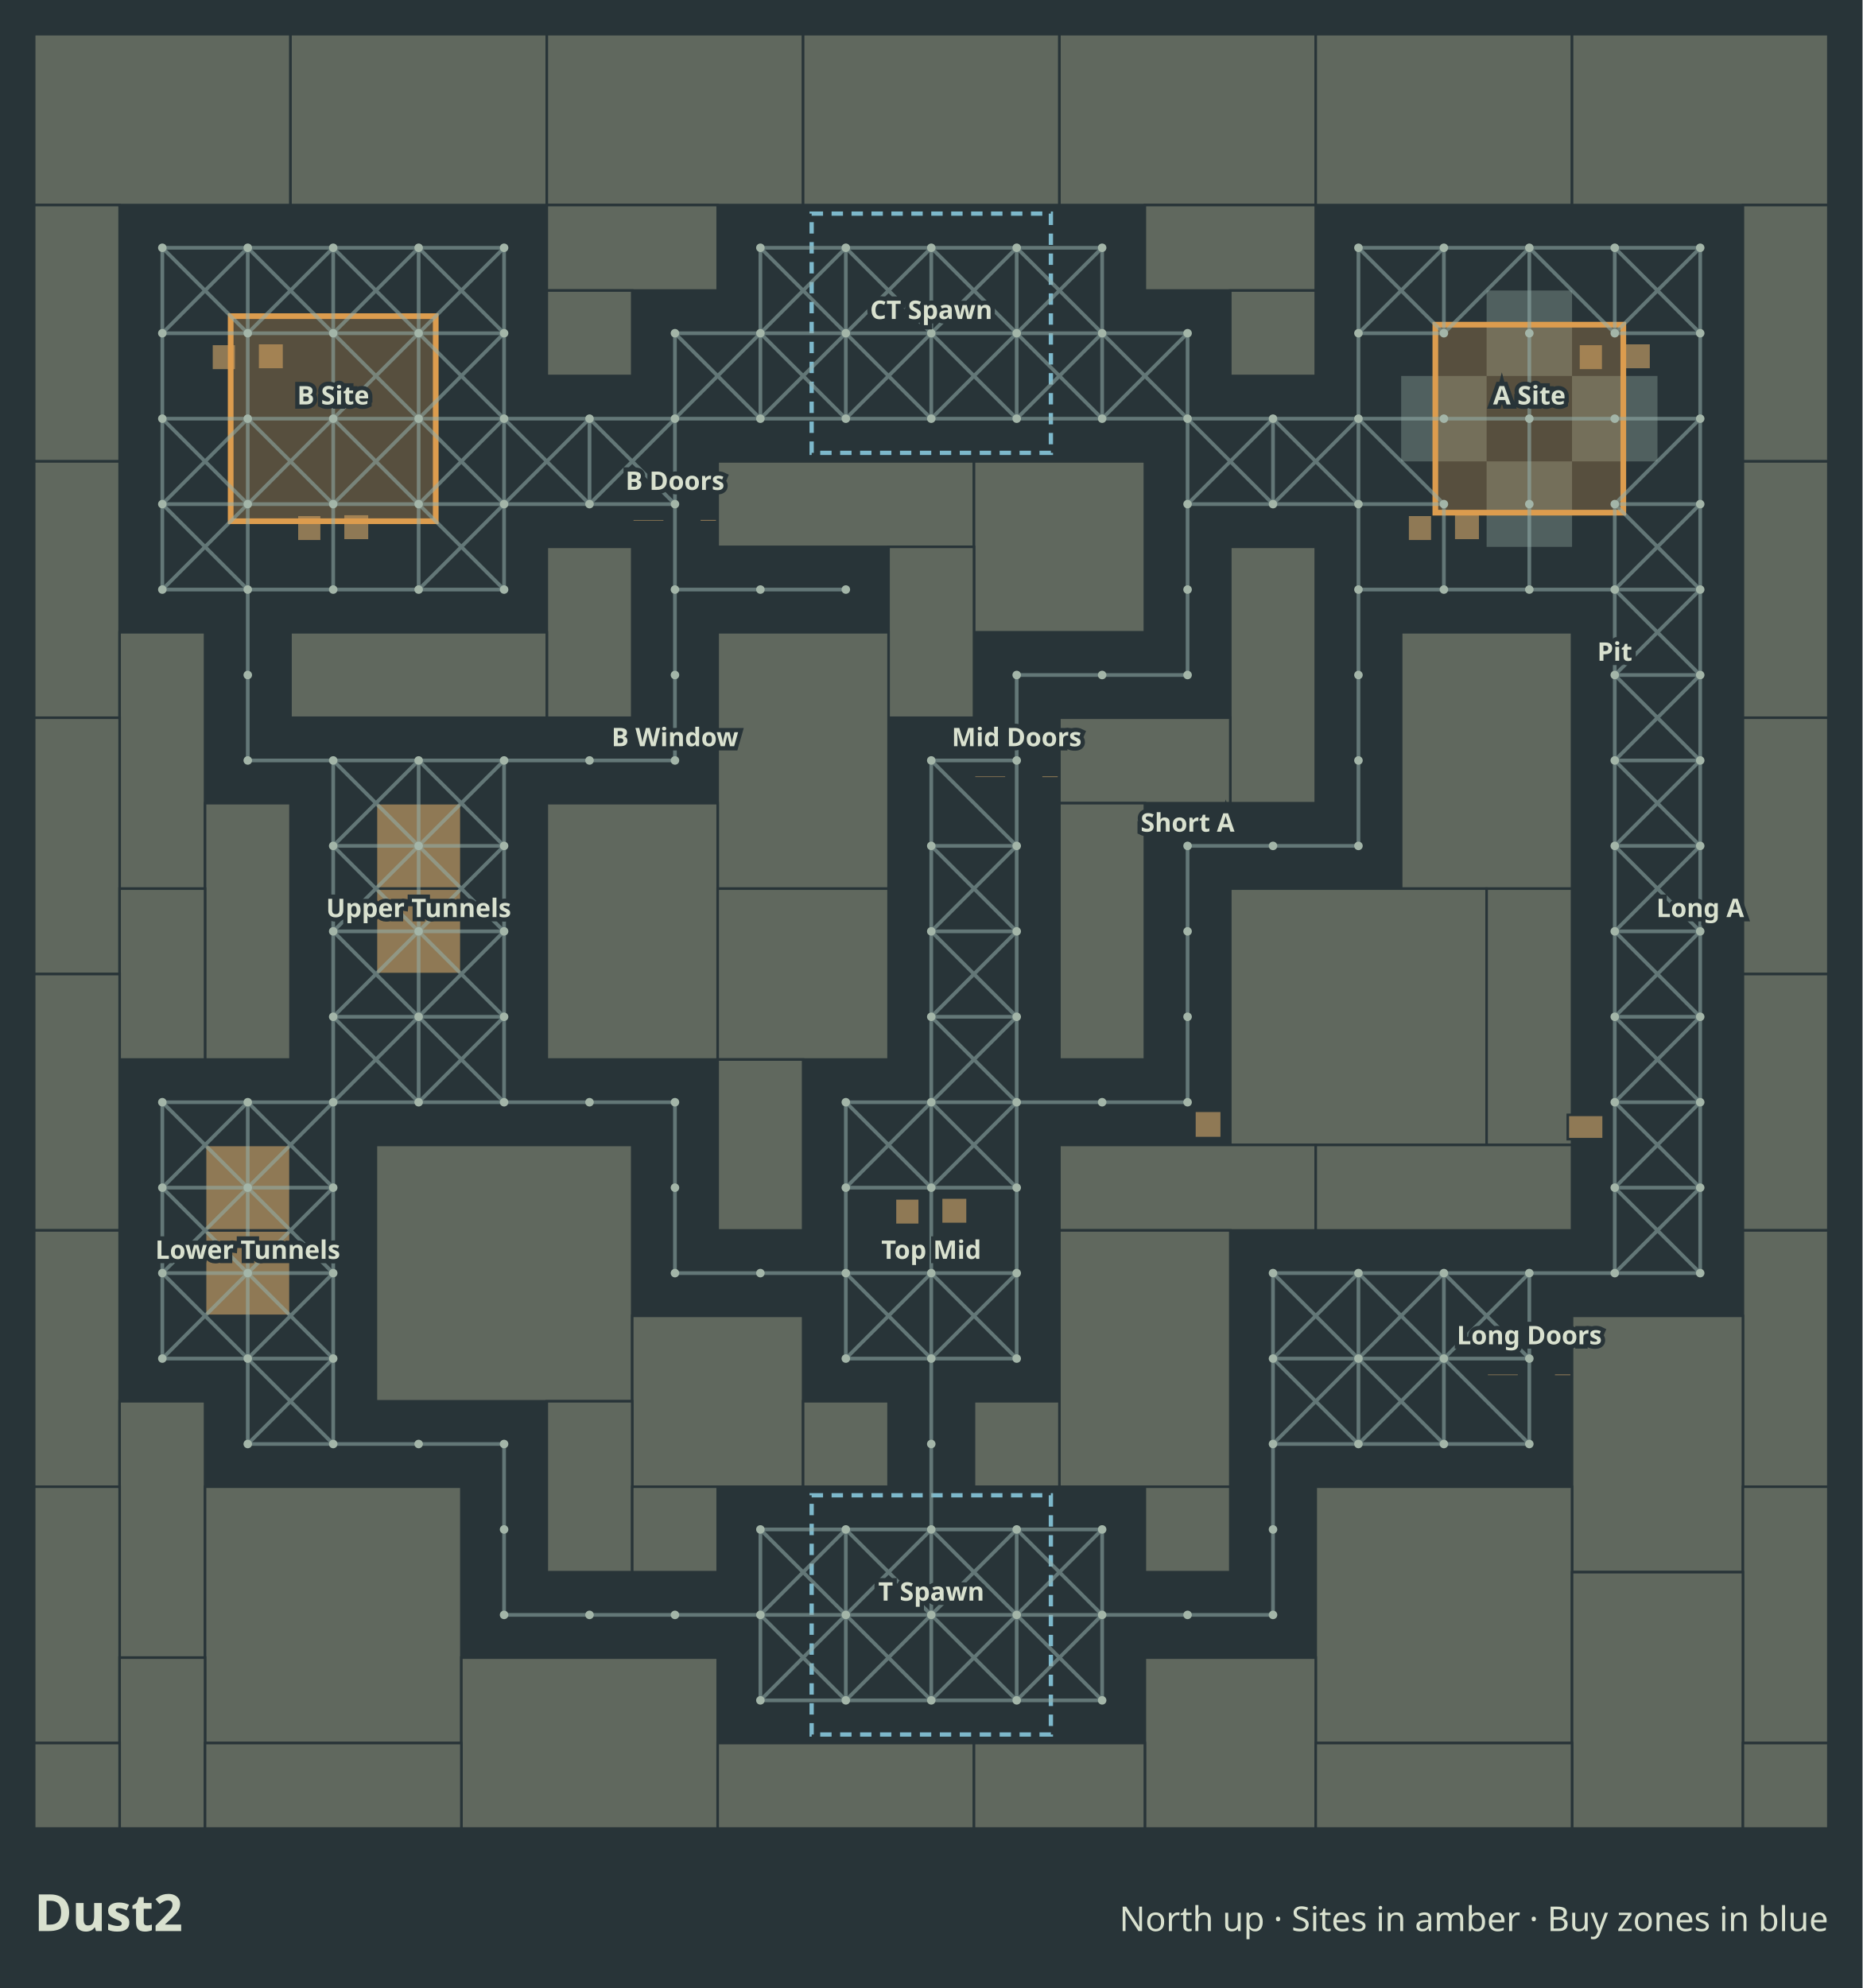
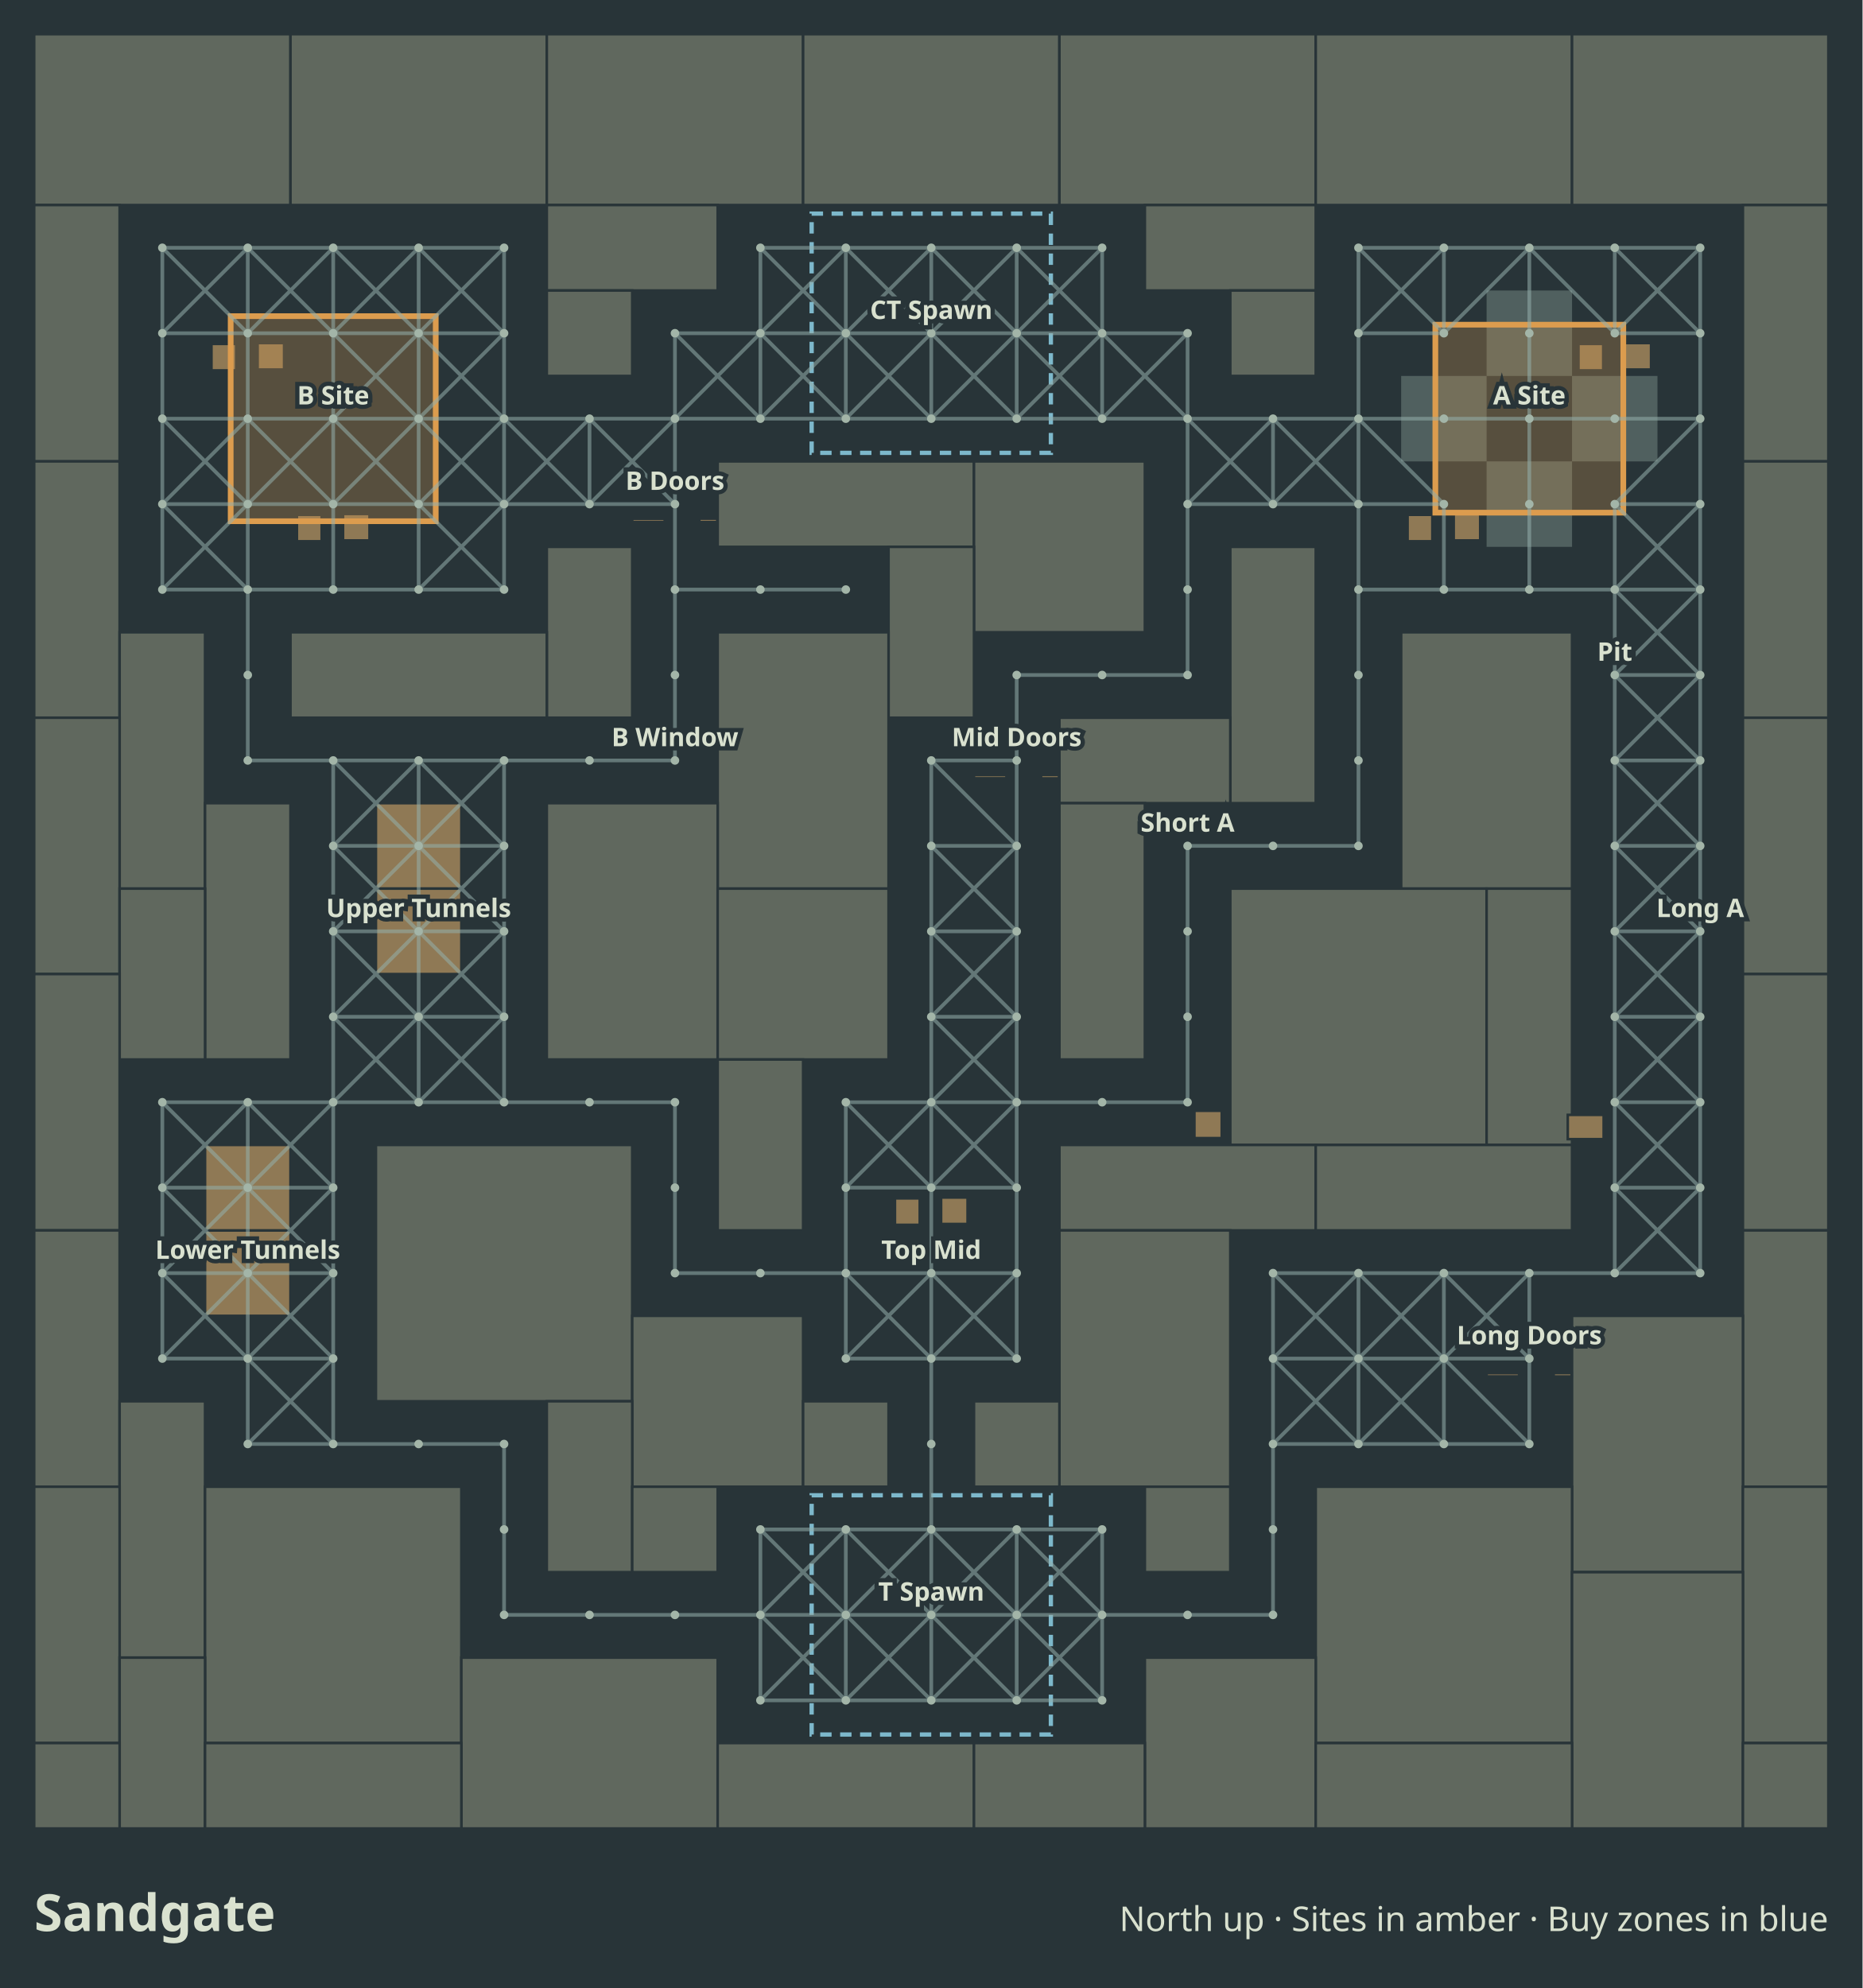
<svg xmlns="http://www.w3.org/2000/svg" viewBox="0 0 654 698" role="img" aria-labelledby="title">
  <rect width="100%" height="100%" fill="#283438" />
  <rect x="12" y="12" width="90" height="60" fill="#60685e" stroke="#283438" stroke-width=".9" />
  <rect x="102" y="12" width="90" height="60" fill="#60685e" stroke="#283438" stroke-width=".9" />
  <rect x="192" y="12" width="90" height="60" fill="#60685e" stroke="#283438" stroke-width=".9" />
  <rect x="282" y="12" width="90" height="60" fill="#60685e" stroke="#283438" stroke-width=".9" />
  <rect x="372" y="12" width="90" height="60" fill="#60685e" stroke="#283438" stroke-width=".9" />
  <rect x="462" y="12" width="90" height="60" fill="#60685e" stroke="#283438" stroke-width=".9" />
  <rect x="552" y="12" width="90" height="60" fill="#60685e" stroke="#283438" stroke-width=".9" />
  <rect x="12" y="72" width="30" height="90" fill="#60685e" stroke="#283438" stroke-width=".9" />
  <rect x="192" y="72" width="60" height="30" fill="#60685e" stroke="#283438" stroke-width=".9" />
  <rect x="402" y="72" width="60" height="30" fill="#60685e" stroke="#283438" stroke-width=".9" />
  <rect x="612" y="72" width="30" height="90" fill="#60685e" stroke="#283438" stroke-width=".9" />
  <rect x="192" y="102" width="30" height="30" fill="#60685e" stroke="#283438" stroke-width=".9" />
  <rect x="432" y="102" width="30" height="30" fill="#60685e" stroke="#283438" stroke-width=".9" />
  <rect x="12" y="162" width="30" height="90" fill="#60685e" stroke="#283438" stroke-width=".9" />
  <rect x="252" y="162" width="90" height="30" fill="#60685e" stroke="#283438" stroke-width=".9" />
  <rect x="342" y="162" width="60" height="60" fill="#60685e" stroke="#283438" stroke-width=".9" />
  <rect x="612" y="162" width="30" height="90" fill="#60685e" stroke="#283438" stroke-width=".9" />
  <rect x="192" y="192" width="30" height="60" fill="#60685e" stroke="#283438" stroke-width=".9" />
  <rect x="312" y="192" width="30" height="60" fill="#60685e" stroke="#283438" stroke-width=".9" />
  <rect x="432" y="192" width="30" height="90" fill="#60685e" stroke="#283438" stroke-width=".9" />
  <rect x="42" y="222" width="30" height="90" fill="#60685e" stroke="#283438" stroke-width=".9" />
  <rect x="102" y="222" width="90" height="30" fill="#60685e" stroke="#283438" stroke-width=".9" />
  <rect x="252" y="222" width="60" height="90" fill="#60685e" stroke="#283438" stroke-width=".9" />
  <rect x="492" y="222" width="60" height="90" fill="#60685e" stroke="#283438" stroke-width=".9" />
  <rect x="12" y="252" width="30" height="90" fill="#60685e" stroke="#283438" stroke-width=".9" />
  <rect x="372" y="252" width="60" height="30" fill="#60685e" stroke="#283438" stroke-width=".9" />
  <rect x="612" y="252" width="30" height="90" fill="#60685e" stroke="#283438" stroke-width=".9" />
  <rect x="72" y="282" width="30" height="90" fill="#60685e" stroke="#283438" stroke-width=".9" />
  <rect x="192" y="282" width="60" height="90" fill="#60685e" stroke="#283438" stroke-width=".9" />
  <rect x="372" y="282" width="30" height="90" fill="#60685e" stroke="#283438" stroke-width=".9" />
  <rect x="42" y="312" width="30" height="60" fill="#60685e" stroke="#283438" stroke-width=".9" />
  <rect x="252" y="312" width="60" height="60" fill="#60685e" stroke="#283438" stroke-width=".9" />
  <rect x="432" y="312" width="90" height="90" fill="#60685e" stroke="#283438" stroke-width=".9" />
  <rect x="522" y="312" width="30" height="90" fill="#60685e" stroke="#283438" stroke-width=".9" />
  <rect x="12" y="342" width="30" height="90" fill="#60685e" stroke="#283438" stroke-width=".9" />
  <rect x="612" y="342" width="30" height="90" fill="#60685e" stroke="#283438" stroke-width=".9" />
  <rect x="252" y="372" width="30" height="60" fill="#60685e" stroke="#283438" stroke-width=".9" />
  <rect x="132" y="402" width="90" height="90" fill="#60685e" stroke="#283438" stroke-width=".9" />
  <rect x="372" y="402" width="90" height="30" fill="#60685e" stroke="#283438" stroke-width=".9" />
  <rect x="462" y="402" width="90" height="30" fill="#60685e" stroke="#283438" stroke-width=".9" />
  <rect x="12" y="432" width="30" height="90" fill="#60685e" stroke="#283438" stroke-width=".9" />
  <rect x="372" y="432" width="60" height="90" fill="#60685e" stroke="#283438" stroke-width=".9" />
  <rect x="612" y="432" width="30" height="90" fill="#60685e" stroke="#283438" stroke-width=".9" />
  <rect x="222" y="462" width="60" height="60" fill="#60685e" stroke="#283438" stroke-width=".9" />
  <rect x="552" y="462" width="60" height="90" fill="#60685e" stroke="#283438" stroke-width=".9" />
  <rect x="42" y="492" width="30" height="90" fill="#60685e" stroke="#283438" stroke-width=".9" />
  <rect x="192" y="492" width="30" height="60" fill="#60685e" stroke="#283438" stroke-width=".9" />
  <rect x="282" y="492" width="30" height="30" fill="#60685e" stroke="#283438" stroke-width=".9" />
  <rect x="342" y="492" width="30" height="30" fill="#60685e" stroke="#283438" stroke-width=".9" />
  <rect x="12" y="522" width="30" height="90" fill="#60685e" stroke="#283438" stroke-width=".9" />
  <rect x="72" y="522" width="90" height="90" fill="#60685e" stroke="#283438" stroke-width=".9" />
  <rect x="222" y="522" width="30" height="30" fill="#60685e" stroke="#283438" stroke-width=".9" />
  <rect x="402" y="522" width="30" height="30" fill="#60685e" stroke="#283438" stroke-width=".9" />
  <rect x="462" y="522" width="90" height="90" fill="#60685e" stroke="#283438" stroke-width=".9" />
  <rect x="612" y="522" width="30" height="90" fill="#60685e" stroke="#283438" stroke-width=".9" />
  <rect x="552" y="552" width="60" height="90" fill="#60685e" stroke="#283438" stroke-width=".9" />
  <rect x="42" y="582" width="30" height="60" fill="#60685e" stroke="#283438" stroke-width=".9" />
  <rect x="162" y="582" width="90" height="60" fill="#60685e" stroke="#283438" stroke-width=".9" />
  <rect x="402" y="582" width="60" height="60" fill="#60685e" stroke="#283438" stroke-width=".9" />
  <rect x="12" y="612" width="30" height="30" fill="#60685e" stroke="#283438" stroke-width=".9" />
  <rect x="72" y="612" width="90" height="30" fill="#60685e" stroke="#283438" stroke-width=".9" />
  <rect x="252" y="612" width="90" height="30" fill="#60685e" stroke="#283438" stroke-width=".9" />
  <rect x="342" y="612" width="60" height="30" fill="#60685e" stroke="#283438" stroke-width=".9" />
  <rect x="462" y="612" width="90" height="30" fill="#60685e" stroke="#283438" stroke-width=".9" />
  <rect x="612" y="612" width="30" height="30" fill="#60685e" stroke="#283438" stroke-width=".9" />
  <rect x="510.45" y="180.45" width="9.3" height="9.3" fill="#8f7955" stroke="#283438" stroke-width=".9" />
  <rect x="494.25" y="180.75" width="8.7" height="9.3" fill="#8f7955" stroke="#283438" stroke-width=".9" />
  <rect x="570.45" y="120.45" width="9.3" height="9.3" fill="#8f7955" stroke="#283438" stroke-width=".9" />
  <rect x="554.25" y="120.75" width="8.7" height="9.3" fill="#8f7955" stroke="#283438" stroke-width=".9" />
  <rect x="120.45" y="180.45" width="9.3" height="9.3" fill="#8f7955" stroke="#283438" stroke-width=".9" />
  <rect x="104.25" y="180.75" width="8.7" height="9.3" fill="#8f7955" stroke="#283438" stroke-width=".9" />
  <rect x="90.45" y="120.45" width="9.3" height="9.3" fill="#8f7955" stroke="#283438" stroke-width=".9" />
  <rect x="74.25" y="120.75" width="8.7" height="9.3" fill="#8f7955" stroke="#283438" stroke-width=".9" />
  <rect x="330.45" y="420.45" width="9.3" height="9.3" fill="#8f7955" stroke="#283438" stroke-width=".9" />
  <rect x="314.25" y="420.75" width="8.7" height="9.3" fill="#8f7955" stroke="#283438" stroke-width=".9" />
  <rect x="342" y="272.13" width="11.4" height="1.14" fill="#8f7955" stroke="#283438" stroke-width=".9" />
  <rect x="365.55" y="272.1" width="6.3" height="1.2" fill="#8f7955" stroke="#283438" stroke-width=".9" />
  <rect x="222" y="182.13" width="11.4" height="1.14" fill="#8f7955" stroke="#283438" stroke-width=".9" />
  <rect x="245.55" y="182.1" width="6.3" height="1.2" fill="#8f7955" stroke="#283438" stroke-width=".9" />
  <rect x="522" y="482.13" width="11.4" height="1.14" fill="#8f7955" stroke="#283438" stroke-width=".9" />
  <rect x="545.55" y="482.1" width="6.3" height="1.2" fill="#8f7955" stroke="#283438" stroke-width=".9" />
  <rect x="550.5" y="391.44" width="12.6" height="8.52" fill="#8f7955" stroke="#283438" stroke-width=".9" />
  <rect x="419.4" y="390" width="9.6" height="9.6" fill="#8f7955" stroke="#283438" stroke-width=".9" />
  <rect x="72" y="432" width="30" height="30" fill="#8f7955" stroke="#283438" stroke-width=".9" />
  <rect x="72" y="402" width="30" height="30" fill="#8f7955" stroke="#283438" stroke-width=".9" />
  <rect x="132" y="282" width="30" height="30" fill="#8f7955" stroke="#283438" stroke-width=".9" />
  <rect x="132" y="312" width="30" height="30" fill="#8f7955" stroke="#283438" stroke-width=".9" />
  <rect x="522" y="162" width="30" height="30" fill="#50605f" />
  <rect x="522" y="102" width="30" height="30" fill="#50605f" />
  <rect x="552" y="132" width="30" height="30" fill="#50605f" />
  <rect x="492" y="132" width="30" height="30" fill="#50605f" />
  <rect x="504" y="114" width="66" height="66" fill="#dc9c4e" fill-opacity=".26" stroke="#dc9c4e" stroke-width="2" />
  <rect x="81" y="111" width="72" height="72" fill="#dc9c4e" fill-opacity=".26" stroke="#dc9c4e" stroke-width="2" />
  <rect x="285" y="75" width="84" height="84" fill="none" stroke="#7db8cb" stroke-width="1.5" stroke-dasharray="4 3" />
  <rect x="285" y="525" width="84" height="84" fill="none" stroke="#7db8cb" stroke-width="1.5" stroke-dasharray="4 3" />
  <path d="M57 87L87 87M57 87L57 117M57 87L87 117M87 87L117 87M87 87L87 117M87 87L57 117M87 87L117 117M117 87L147 87M117 87L117 117M117 87L87 117M117 87L147 117M147 87L177 87M147 87L147 117M147 87L117 117M147 87L177 117M177 87L177 117M177 87L147 117M267 87L297 87M267 87L267 117M267 87L297 117M297 87L327 87M297 87L297 117M297 87L267 117M297 87L327 117M327 87L357 87M327 87L327 117M327 87L297 117M327 87L357 117M357 87L387 87M357 87L357 117M357 87L327 117M357 87L387 117M387 87L387 117M387 87L357 117M477 87L507 87M477 87L477 117M477 87L507 117M507 87L537 87M507 87L507 117M507 87L477 117M537 87L567 87M537 87L537 117M537 87L507 117M537 87L567 117M567 87L597 87M567 87L567 117M567 87L597 117M597 87L597 117M597 87L567 117M57 117L87 117M57 117L57 147M87 117L117 117M87 117L87 147M117 117L147 117M117 117L117 147M117 117L147 147M147 117L177 117M147 117L147 147M147 117L117 147M147 117L177 147M177 117L177 147M177 117L147 147M237 117L267 117M237 117L237 147M237 117L267 147M267 117L297 117M267 117L267 147M267 117L237 147M267 117L297 147M297 117L327 117M297 117L297 147M297 117L267 147M297 117L327 147M327 117L357 117M327 117L327 147M327 117L297 147M327 117L357 147M357 117L387 117M357 117L357 147M357 117L327 147M357 117L387 147M387 117L417 117M387 117L387 147M387 117L357 147M387 117L417 147M417 117L417 147M417 117L387 147M477 117L507 117M477 117L477 147M537 117L537 147M567 117L597 117M597 117L597 147M57 147L87 147M57 147L57 177M57 147L87 177M87 147L117 147M87 147L87 177M87 147L57 177M87 147L117 177M117 147L147 147M117 147L117 177M117 147L87 177M117 147L147 177M147 147L177 147M147 147L147 177M147 147L117 177M147 147L177 177M177 147L207 147M177 147L177 177M177 147L147 177M177 147L207 177M207 147L237 147M207 147L207 177M207 147L177 177M207 147L237 177M237 147L267 147M237 147L237 177M237 147L207 177M267 147L297 147M297 147L327 147M327 147L357 147M357 147L387 147M387 147L417 147M417 147L447 147M417 147L417 177M417 147L447 177M447 147L477 147M447 147L447 177M447 147L417 177M447 147L477 177M477 147L507 147M477 147L477 177M477 147L447 177M477 147L507 177M507 147L537 147M537 147L567 147M537 147L537 177M567 147L597 147M597 147L597 177M597 147L567 177M57 177L87 177M57 177L57 207M57 177L87 207M87 177L117 177M87 177L87 207M87 177L57 207M117 177L147 177M117 177L117 207M147 177L177 177M147 177L147 207M147 177L177 207M177 177L207 177M177 177L177 207M177 177L147 207M207 177L237 177M237 177L237 207M417 177L447 177M417 177L417 207M447 177L477 177M477 177L507 177M477 177L477 207M507 177L507 207M537 177L537 207M567 177L597 177M567 177L567 207M567 177L597 207M597 177L597 207M597 177L567 207M57 207L87 207M87 207L117 207M87 207L87 237M117 207L147 207M147 207L177 207M237 207L267 207M237 207L237 237M267 207L297 207M417 207L417 237M477 207L507 207M477 207L477 237M507 207L537 207M537 207L567 207M567 207L597 207M567 207L567 237M567 207L597 237M597 207L597 237M597 207L567 237M87 237L87 267M237 237L237 267M357 237L387 237M357 237L357 267M387 237L417 237M477 237L477 267M567 237L597 237M567 237L567 267M567 237L597 267M597 237L597 267M597 237L567 267M87 267L117 267M117 267L147 267M117 267L117 297M117 267L147 297M147 267L177 267M147 267L147 297M147 267L117 297M147 267L177 297M177 267L207 267M177 267L177 297M177 267L147 297M207 267L237 267M327 267L357 267M327 267L327 297M327 267L357 297M357 267L357 297M477 267L477 297M567 267L597 267M567 267L567 297M567 267L597 297M597 267L597 297M597 267L567 297M117 297L147 297M117 297L117 327M117 297L147 327M147 297L177 297M147 297L147 327M147 297L117 327M147 297L177 327M177 297L177 327M177 297L147 327M327 297L357 297M327 297L327 327M327 297L357 327M357 297L357 327M357 297L327 327M417 297L447 297M417 297L417 327M447 297L477 297M567 297L597 297M567 297L567 327M567 297L597 327M597 297L597 327M597 297L567 327M117 327L147 327M117 327L117 357M117 327L147 357M147 327L177 327M147 327L147 357M147 327L117 357M147 327L177 357M177 327L177 357M177 327L147 357M327 327L357 327M327 327L327 357M327 327L357 357M357 327L357 357M357 327L327 357M417 327L417 357M567 327L597 327M567 327L567 357M567 327L597 357M597 327L597 357M597 327L567 357M117 357L147 357M117 357L117 387M117 357L147 387M147 357L177 357M147 357L147 387M147 357L117 387M147 357L177 387M177 357L177 387M177 357L147 387M327 357L357 357M327 357L327 387M327 357L357 387M357 357L357 387M357 357L327 387M417 357L417 387M567 357L597 357M567 357L567 387M567 357L597 387M597 357L597 387M597 357L567 387M57 387L87 387M57 387L57 417M57 387L87 417M87 387L117 387M87 387L87 417M87 387L57 417M87 387L117 417M117 387L147 387M117 387L117 417M117 387L87 417M147 387L177 387M177 387L207 387M207 387L237 387M237 387L237 417M297 387L327 387M297 387L297 417M297 387L327 417M327 387L357 387M327 387L327 417M327 387L297 417M327 387L357 417M357 387L387 387M357 387L357 417M357 387L327 417M387 387L417 387M567 387L597 387M567 387L567 417M567 387L597 417M597 387L597 417M597 387L567 417M57 417L87 417M57 417L57 447M57 417L87 447M87 417L117 417M87 417L87 447M87 417L57 447M87 417L117 447M117 417L117 447M117 417L87 447M237 417L237 447M297 417L327 417M297 417L297 447M327 417L357 417M327 417L327 447M357 417L357 447M567 417L597 417M567 417L567 447M567 417L597 447M597 417L597 447M597 417L567 447M57 447L87 447M57 447L57 477M57 447L87 477M87 447L117 447M87 447L87 477M87 447L57 477M87 447L117 477M117 447L117 477M117 447L87 477M237 447L267 447M267 447L297 447M297 447L327 447M297 447L297 477M297 447L327 477M327 447L357 447M327 447L327 477M327 447L297 477M327 447L357 477M357 447L357 477M357 447L327 477M447 447L477 447M447 447L447 477M447 447L477 477M477 447L507 447M477 447L477 477M477 447L447 477M477 447L507 477M507 447L537 447M507 447L507 477M507 447L477 477M507 447L537 477M537 447L567 447M537 447L537 477M537 447L507 477M567 447L597 447M57 477L87 477M87 477L117 477M87 477L87 507M87 477L117 507M117 477L117 507M117 477L87 507M297 477L327 477M327 477L357 477M327 477L327 507M447 477L477 477M447 477L447 507M447 477L477 507M477 477L507 477M477 477L477 507M477 477L447 507M477 477L507 507M507 477L537 477M507 477L507 507M507 477L477 507M507 477L537 507M537 477L537 507M87 507L117 507M117 507L147 507M147 507L177 507M177 507L177 537M327 507L327 537M447 507L477 507M447 507L447 537M477 507L507 507M507 507L537 507M177 537L177 567M267 537L297 537M267 537L267 567M267 537L297 567M297 537L327 537M297 537L297 567M297 537L267 567M297 537L327 567M327 537L357 537M327 537L327 567M327 537L297 567M327 537L357 567M357 537L387 537M357 537L357 567M357 537L327 567M357 537L387 567M387 537L387 567M387 537L357 567M447 537L447 567M177 567L207 567M207 567L237 567M237 567L267 567M267 567L297 567M267 567L267 597M267 567L297 597M297 567L327 567M297 567L297 597M297 567L267 597M297 567L327 597M327 567L357 567M327 567L327 597M327 567L297 597M327 567L357 597M357 567L387 567M357 567L357 597M357 567L327 597M357 567L387 597M387 567L417 567M387 567L387 597M387 567L357 597M417 567L447 567M267 597L297 597M297 597L327 597M327 597L357 597M357 597L387 597" stroke="#94aeac" stroke-opacity=".55" fill="none" stroke-width="1.3" />
  <circle cx="57" cy="87" r="1.5" fill="#a3b5a8" />
  <circle cx="87" cy="87" r="1.5" fill="#a3b5a8" />
  <circle cx="117" cy="87" r="1.5" fill="#a3b5a8" />
  <circle cx="147" cy="87" r="1.5" fill="#a3b5a8" />
  <circle cx="177" cy="87" r="1.5" fill="#a3b5a8" />
  <circle cx="267" cy="87" r="1.5" fill="#a3b5a8" />
  <circle cx="297" cy="87" r="1.5" fill="#a3b5a8" />
  <circle cx="327" cy="87" r="1.5" fill="#a3b5a8" />
  <circle cx="357" cy="87" r="1.5" fill="#a3b5a8" />
  <circle cx="387" cy="87" r="1.5" fill="#a3b5a8" />
  <circle cx="477" cy="87" r="1.5" fill="#a3b5a8" />
  <circle cx="507" cy="87" r="1.5" fill="#a3b5a8" />
  <circle cx="537" cy="87" r="1.5" fill="#a3b5a8" />
  <circle cx="567" cy="87" r="1.5" fill="#a3b5a8" />
  <circle cx="597" cy="87" r="1.5" fill="#a3b5a8" />
  <circle cx="57" cy="117" r="1.5" fill="#a3b5a8" />
  <circle cx="87" cy="117" r="1.5" fill="#a3b5a8" />
  <circle cx="117" cy="117" r="1.5" fill="#a3b5a8" />
  <circle cx="147" cy="117" r="1.5" fill="#a3b5a8" />
  <circle cx="177" cy="117" r="1.5" fill="#a3b5a8" />
  <circle cx="237" cy="117" r="1.5" fill="#a3b5a8" />
  <circle cx="267" cy="117" r="1.5" fill="#a3b5a8" />
  <circle cx="297" cy="117" r="1.5" fill="#a3b5a8" />
  <circle cx="327" cy="117" r="1.5" fill="#a3b5a8" />
  <circle cx="357" cy="117" r="1.5" fill="#a3b5a8" />
  <circle cx="387" cy="117" r="1.5" fill="#a3b5a8" />
  <circle cx="417" cy="117" r="1.5" fill="#a3b5a8" />
  <circle cx="477" cy="117" r="1.5" fill="#a3b5a8" />
  <circle cx="507" cy="117" r="1.5" fill="#a3b5a8" />
  <circle cx="537" cy="117" r="1.5" fill="#a3b5a8" />
  <circle cx="567" cy="117" r="1.5" fill="#a3b5a8" />
  <circle cx="597" cy="117" r="1.5" fill="#a3b5a8" />
  <circle cx="57" cy="147" r="1.5" fill="#a3b5a8" />
  <circle cx="87" cy="147" r="1.5" fill="#a3b5a8" />
  <circle cx="117" cy="147" r="1.5" fill="#a3b5a8" />
  <circle cx="147" cy="147" r="1.5" fill="#a3b5a8" />
  <circle cx="177" cy="147" r="1.5" fill="#a3b5a8" />
  <circle cx="207" cy="147" r="1.5" fill="#a3b5a8" />
  <circle cx="237" cy="147" r="1.5" fill="#a3b5a8" />
  <circle cx="267" cy="147" r="1.5" fill="#a3b5a8" />
  <circle cx="297" cy="147" r="1.5" fill="#a3b5a8" />
  <circle cx="327" cy="147" r="1.5" fill="#a3b5a8" />
  <circle cx="357" cy="147" r="1.5" fill="#a3b5a8" />
  <circle cx="387" cy="147" r="1.5" fill="#a3b5a8" />
  <circle cx="417" cy="147" r="1.5" fill="#a3b5a8" />
  <circle cx="447" cy="147" r="1.5" fill="#a3b5a8" />
  <circle cx="477" cy="147" r="1.5" fill="#a3b5a8" />
  <circle cx="507" cy="147" r="1.5" fill="#a3b5a8" />
  <circle cx="537" cy="147" r="1.5" fill="#a3b5a8" />
  <circle cx="567" cy="147" r="1.5" fill="#a3b5a8" />
  <circle cx="597" cy="147" r="1.5" fill="#a3b5a8" />
  <circle cx="57" cy="177" r="1.5" fill="#a3b5a8" />
  <circle cx="87" cy="177" r="1.5" fill="#a3b5a8" />
  <circle cx="117" cy="177" r="1.5" fill="#a3b5a8" />
  <circle cx="147" cy="177" r="1.5" fill="#a3b5a8" />
  <circle cx="177" cy="177" r="1.5" fill="#a3b5a8" />
  <circle cx="207" cy="177" r="1.5" fill="#a3b5a8" />
  <circle cx="237" cy="177" r="1.5" fill="#a3b5a8" />
  <circle cx="417" cy="177" r="1.5" fill="#a3b5a8" />
  <circle cx="447" cy="177" r="1.5" fill="#a3b5a8" />
  <circle cx="477" cy="177" r="1.5" fill="#a3b5a8" />
  <circle cx="507" cy="177" r="1.5" fill="#a3b5a8" />
  <circle cx="537" cy="177" r="1.5" fill="#a3b5a8" />
  <circle cx="567" cy="177" r="1.5" fill="#a3b5a8" />
  <circle cx="597" cy="177" r="1.5" fill="#a3b5a8" />
  <circle cx="57" cy="207" r="1.5" fill="#a3b5a8" />
  <circle cx="87" cy="207" r="1.5" fill="#a3b5a8" />
  <circle cx="117" cy="207" r="1.5" fill="#a3b5a8" />
  <circle cx="147" cy="207" r="1.5" fill="#a3b5a8" />
  <circle cx="177" cy="207" r="1.5" fill="#a3b5a8" />
  <circle cx="237" cy="207" r="1.5" fill="#a3b5a8" />
  <circle cx="267" cy="207" r="1.5" fill="#a3b5a8" />
  <circle cx="297" cy="207" r="1.5" fill="#a3b5a8" />
  <circle cx="417" cy="207" r="1.5" fill="#a3b5a8" />
  <circle cx="477" cy="207" r="1.5" fill="#a3b5a8" />
  <circle cx="507" cy="207" r="1.5" fill="#a3b5a8" />
  <circle cx="537" cy="207" r="1.5" fill="#a3b5a8" />
  <circle cx="567" cy="207" r="1.5" fill="#a3b5a8" />
  <circle cx="597" cy="207" r="1.5" fill="#a3b5a8" />
  <circle cx="87" cy="237" r="1.5" fill="#a3b5a8" />
  <circle cx="237" cy="237" r="1.5" fill="#a3b5a8" />
  <circle cx="357" cy="237" r="1.5" fill="#a3b5a8" />
  <circle cx="387" cy="237" r="1.5" fill="#a3b5a8" />
  <circle cx="417" cy="237" r="1.5" fill="#a3b5a8" />
  <circle cx="477" cy="237" r="1.5" fill="#a3b5a8" />
  <circle cx="567" cy="237" r="1.5" fill="#a3b5a8" />
  <circle cx="597" cy="237" r="1.5" fill="#a3b5a8" />
  <circle cx="87" cy="267" r="1.5" fill="#a3b5a8" />
  <circle cx="117" cy="267" r="1.5" fill="#a3b5a8" />
  <circle cx="147" cy="267" r="1.5" fill="#a3b5a8" />
  <circle cx="177" cy="267" r="1.5" fill="#a3b5a8" />
  <circle cx="207" cy="267" r="1.5" fill="#a3b5a8" />
  <circle cx="237" cy="267" r="1.5" fill="#a3b5a8" />
  <circle cx="327" cy="267" r="1.5" fill="#a3b5a8" />
  <circle cx="357" cy="267" r="1.5" fill="#a3b5a8" />
  <circle cx="477" cy="267" r="1.5" fill="#a3b5a8" />
  <circle cx="567" cy="267" r="1.5" fill="#a3b5a8" />
  <circle cx="597" cy="267" r="1.5" fill="#a3b5a8" />
  <circle cx="117" cy="297" r="1.5" fill="#a3b5a8" />
  <circle cx="147" cy="297" r="1.5" fill="#a3b5a8" />
  <circle cx="177" cy="297" r="1.5" fill="#a3b5a8" />
  <circle cx="327" cy="297" r="1.5" fill="#a3b5a8" />
  <circle cx="357" cy="297" r="1.5" fill="#a3b5a8" />
  <circle cx="417" cy="297" r="1.5" fill="#a3b5a8" />
  <circle cx="447" cy="297" r="1.5" fill="#a3b5a8" />
  <circle cx="477" cy="297" r="1.5" fill="#a3b5a8" />
  <circle cx="567" cy="297" r="1.5" fill="#a3b5a8" />
  <circle cx="597" cy="297" r="1.5" fill="#a3b5a8" />
  <circle cx="117" cy="327" r="1.5" fill="#a3b5a8" />
  <circle cx="147" cy="327" r="1.5" fill="#a3b5a8" />
  <circle cx="177" cy="327" r="1.5" fill="#a3b5a8" />
  <circle cx="327" cy="327" r="1.5" fill="#a3b5a8" />
  <circle cx="357" cy="327" r="1.5" fill="#a3b5a8" />
  <circle cx="417" cy="327" r="1.5" fill="#a3b5a8" />
  <circle cx="567" cy="327" r="1.5" fill="#a3b5a8" />
  <circle cx="597" cy="327" r="1.5" fill="#a3b5a8" />
  <circle cx="117" cy="357" r="1.5" fill="#a3b5a8" />
  <circle cx="147" cy="357" r="1.5" fill="#a3b5a8" />
  <circle cx="177" cy="357" r="1.5" fill="#a3b5a8" />
  <circle cx="327" cy="357" r="1.5" fill="#a3b5a8" />
  <circle cx="357" cy="357" r="1.5" fill="#a3b5a8" />
  <circle cx="417" cy="357" r="1.5" fill="#a3b5a8" />
  <circle cx="567" cy="357" r="1.5" fill="#a3b5a8" />
  <circle cx="597" cy="357" r="1.5" fill="#a3b5a8" />
  <circle cx="57" cy="387" r="1.5" fill="#a3b5a8" />
  <circle cx="87" cy="387" r="1.5" fill="#a3b5a8" />
  <circle cx="117" cy="387" r="1.5" fill="#a3b5a8" />
  <circle cx="147" cy="387" r="1.5" fill="#a3b5a8" />
  <circle cx="177" cy="387" r="1.5" fill="#a3b5a8" />
  <circle cx="207" cy="387" r="1.5" fill="#a3b5a8" />
  <circle cx="237" cy="387" r="1.5" fill="#a3b5a8" />
  <circle cx="297" cy="387" r="1.5" fill="#a3b5a8" />
  <circle cx="327" cy="387" r="1.5" fill="#a3b5a8" />
  <circle cx="357" cy="387" r="1.5" fill="#a3b5a8" />
  <circle cx="387" cy="387" r="1.5" fill="#a3b5a8" />
  <circle cx="417" cy="387" r="1.5" fill="#a3b5a8" />
  <circle cx="567" cy="387" r="1.5" fill="#a3b5a8" />
  <circle cx="597" cy="387" r="1.5" fill="#a3b5a8" />
  <circle cx="57" cy="417" r="1.5" fill="#a3b5a8" />
  <circle cx="87" cy="417" r="1.5" fill="#a3b5a8" />
  <circle cx="117" cy="417" r="1.5" fill="#a3b5a8" />
  <circle cx="237" cy="417" r="1.5" fill="#a3b5a8" />
  <circle cx="297" cy="417" r="1.5" fill="#a3b5a8" />
  <circle cx="327" cy="417" r="1.5" fill="#a3b5a8" />
  <circle cx="357" cy="417" r="1.5" fill="#a3b5a8" />
  <circle cx="567" cy="417" r="1.5" fill="#a3b5a8" />
  <circle cx="597" cy="417" r="1.5" fill="#a3b5a8" />
  <circle cx="57" cy="447" r="1.5" fill="#a3b5a8" />
  <circle cx="87" cy="447" r="1.5" fill="#a3b5a8" />
  <circle cx="117" cy="447" r="1.5" fill="#a3b5a8" />
  <circle cx="237" cy="447" r="1.5" fill="#a3b5a8" />
  <circle cx="267" cy="447" r="1.5" fill="#a3b5a8" />
  <circle cx="297" cy="447" r="1.5" fill="#a3b5a8" />
  <circle cx="327" cy="447" r="1.5" fill="#a3b5a8" />
  <circle cx="357" cy="447" r="1.5" fill="#a3b5a8" />
  <circle cx="447" cy="447" r="1.5" fill="#a3b5a8" />
  <circle cx="477" cy="447" r="1.5" fill="#a3b5a8" />
  <circle cx="507" cy="447" r="1.5" fill="#a3b5a8" />
  <circle cx="537" cy="447" r="1.5" fill="#a3b5a8" />
  <circle cx="567" cy="447" r="1.5" fill="#a3b5a8" />
  <circle cx="597" cy="447" r="1.5" fill="#a3b5a8" />
  <circle cx="57" cy="477" r="1.5" fill="#a3b5a8" />
  <circle cx="87" cy="477" r="1.5" fill="#a3b5a8" />
  <circle cx="117" cy="477" r="1.5" fill="#a3b5a8" />
  <circle cx="297" cy="477" r="1.5" fill="#a3b5a8" />
  <circle cx="327" cy="477" r="1.5" fill="#a3b5a8" />
  <circle cx="357" cy="477" r="1.5" fill="#a3b5a8" />
  <circle cx="447" cy="477" r="1.5" fill="#a3b5a8" />
  <circle cx="477" cy="477" r="1.5" fill="#a3b5a8" />
  <circle cx="507" cy="477" r="1.5" fill="#a3b5a8" />
  <circle cx="537" cy="477" r="1.5" fill="#a3b5a8" />
  <circle cx="87" cy="507" r="1.5" fill="#a3b5a8" />
  <circle cx="117" cy="507" r="1.5" fill="#a3b5a8" />
  <circle cx="147" cy="507" r="1.5" fill="#a3b5a8" />
  <circle cx="177" cy="507" r="1.5" fill="#a3b5a8" />
  <circle cx="327" cy="507" r="1.5" fill="#a3b5a8" />
  <circle cx="447" cy="507" r="1.5" fill="#a3b5a8" />
  <circle cx="477" cy="507" r="1.5" fill="#a3b5a8" />
  <circle cx="507" cy="507" r="1.5" fill="#a3b5a8" />
  <circle cx="537" cy="507" r="1.5" fill="#a3b5a8" />
  <circle cx="177" cy="537" r="1.5" fill="#a3b5a8" />
  <circle cx="267" cy="537" r="1.5" fill="#a3b5a8" />
  <circle cx="297" cy="537" r="1.5" fill="#a3b5a8" />
  <circle cx="327" cy="537" r="1.5" fill="#a3b5a8" />
  <circle cx="357" cy="537" r="1.5" fill="#a3b5a8" />
  <circle cx="387" cy="537" r="1.5" fill="#a3b5a8" />
  <circle cx="447" cy="537" r="1.5" fill="#a3b5a8" />
  <circle cx="177" cy="567" r="1.5" fill="#a3b5a8" />
  <circle cx="207" cy="567" r="1.5" fill="#a3b5a8" />
  <circle cx="237" cy="567" r="1.5" fill="#a3b5a8" />
  <circle cx="267" cy="567" r="1.5" fill="#a3b5a8" />
  <circle cx="297" cy="567" r="1.5" fill="#a3b5a8" />
  <circle cx="327" cy="567" r="1.5" fill="#a3b5a8" />
  <circle cx="357" cy="567" r="1.5" fill="#a3b5a8" />
  <circle cx="387" cy="567" r="1.5" fill="#a3b5a8" />
  <circle cx="417" cy="567" r="1.5" fill="#a3b5a8" />
  <circle cx="447" cy="567" r="1.5" fill="#a3b5a8" />
  <circle cx="267" cy="597" r="1.5" fill="#a3b5a8" />
  <circle cx="297" cy="597" r="1.5" fill="#a3b5a8" />
  <circle cx="327" cy="597" r="1.5" fill="#a3b5a8" />
  <circle cx="357" cy="597" r="1.5" fill="#a3b5a8" />
  <circle cx="387" cy="597" r="1.5" fill="#a3b5a8" />
  <text x="597" y="322" fill="#d9e1cf" stroke="#283438" stroke-width="3" paint-order="stroke" text-anchor="middle" font-family="system-ui,sans-serif" font-weight="600" font-size="9">Long A</text>
  <text x="537" y="472" fill="#d9e1cf" stroke="#283438" stroke-width="3" paint-order="stroke" text-anchor="middle" font-family="system-ui,sans-serif" font-weight="600" font-size="9">Long Doors</text>
  <text x="567" y="232" fill="#d9e1cf" stroke="#283438" stroke-width="3" paint-order="stroke" text-anchor="middle" font-family="system-ui,sans-serif" font-weight="600" font-size="9">Pit</text>
  <text x="417" y="292" fill="#d9e1cf" stroke="#283438" stroke-width="3" paint-order="stroke" text-anchor="middle" font-family="system-ui,sans-serif" font-weight="600" font-size="9">Short A</text>
  <text x="357" y="262" fill="#d9e1cf" stroke="#283438" stroke-width="3" paint-order="stroke" text-anchor="middle" font-family="system-ui,sans-serif" font-weight="600" font-size="9">Mid Doors</text>
  <text x="327" y="442" fill="#d9e1cf" stroke="#283438" stroke-width="3" paint-order="stroke" text-anchor="middle" font-family="system-ui,sans-serif" font-weight="600" font-size="9">Top Mid</text>
  <text x="147" y="322" fill="#d9e1cf" stroke="#283438" stroke-width="3" paint-order="stroke" text-anchor="middle" font-family="system-ui,sans-serif" font-weight="600" font-size="9">Upper Tunnels</text>
  <text x="87" y="442" fill="#d9e1cf" stroke="#283438" stroke-width="3" paint-order="stroke" text-anchor="middle" font-family="system-ui,sans-serif" font-weight="600" font-size="9">Lower Tunnels</text>
  <text x="237" y="262" fill="#d9e1cf" stroke="#283438" stroke-width="3" paint-order="stroke" text-anchor="middle" font-family="system-ui,sans-serif" font-weight="600" font-size="9">B Window</text>
  <text x="237" y="172" fill="#d9e1cf" stroke="#283438" stroke-width="3" paint-order="stroke" text-anchor="middle" font-family="system-ui,sans-serif" font-weight="600" font-size="9">B Doors</text>
  <text x="537" y="142" fill="#d9e1cf" stroke="#283438" stroke-width="3" paint-order="stroke" text-anchor="middle" font-family="system-ui,sans-serif" font-weight="600" font-size="9">A Site</text>
  <text x="117" y="142" fill="#d9e1cf" stroke="#283438" stroke-width="3" paint-order="stroke" text-anchor="middle" font-family="system-ui,sans-serif" font-weight="600" font-size="9">B Site</text>
  <text x="327" y="562" fill="#d9e1cf" stroke="#283438" stroke-width="3" paint-order="stroke" text-anchor="middle" font-family="system-ui,sans-serif" font-weight="600" font-size="9">T Spawn</text>
  <text x="327" y="112" fill="#d9e1cf" stroke="#283438" stroke-width="3" paint-order="stroke" text-anchor="middle" font-family="system-ui,sans-serif" font-weight="600" font-size="9">CT Spawn</text>
-   <text x="12" y="678" font-family="system-ui,sans-serif" font-size="18" font-weight="700" fill="#d9e1cf">Dust2</text>
+   <text x="12" y="678" font-family="system-ui,sans-serif" font-size="18" font-weight="700" fill="#d9e1cf">Sandgate</text>
  <text x="642" y="678" font-family="system-ui,sans-serif" text-anchor="end" fill="#d9e1cf" font-size="12">North up · Sites in amber · Buy zones in blue</text>
</svg>
